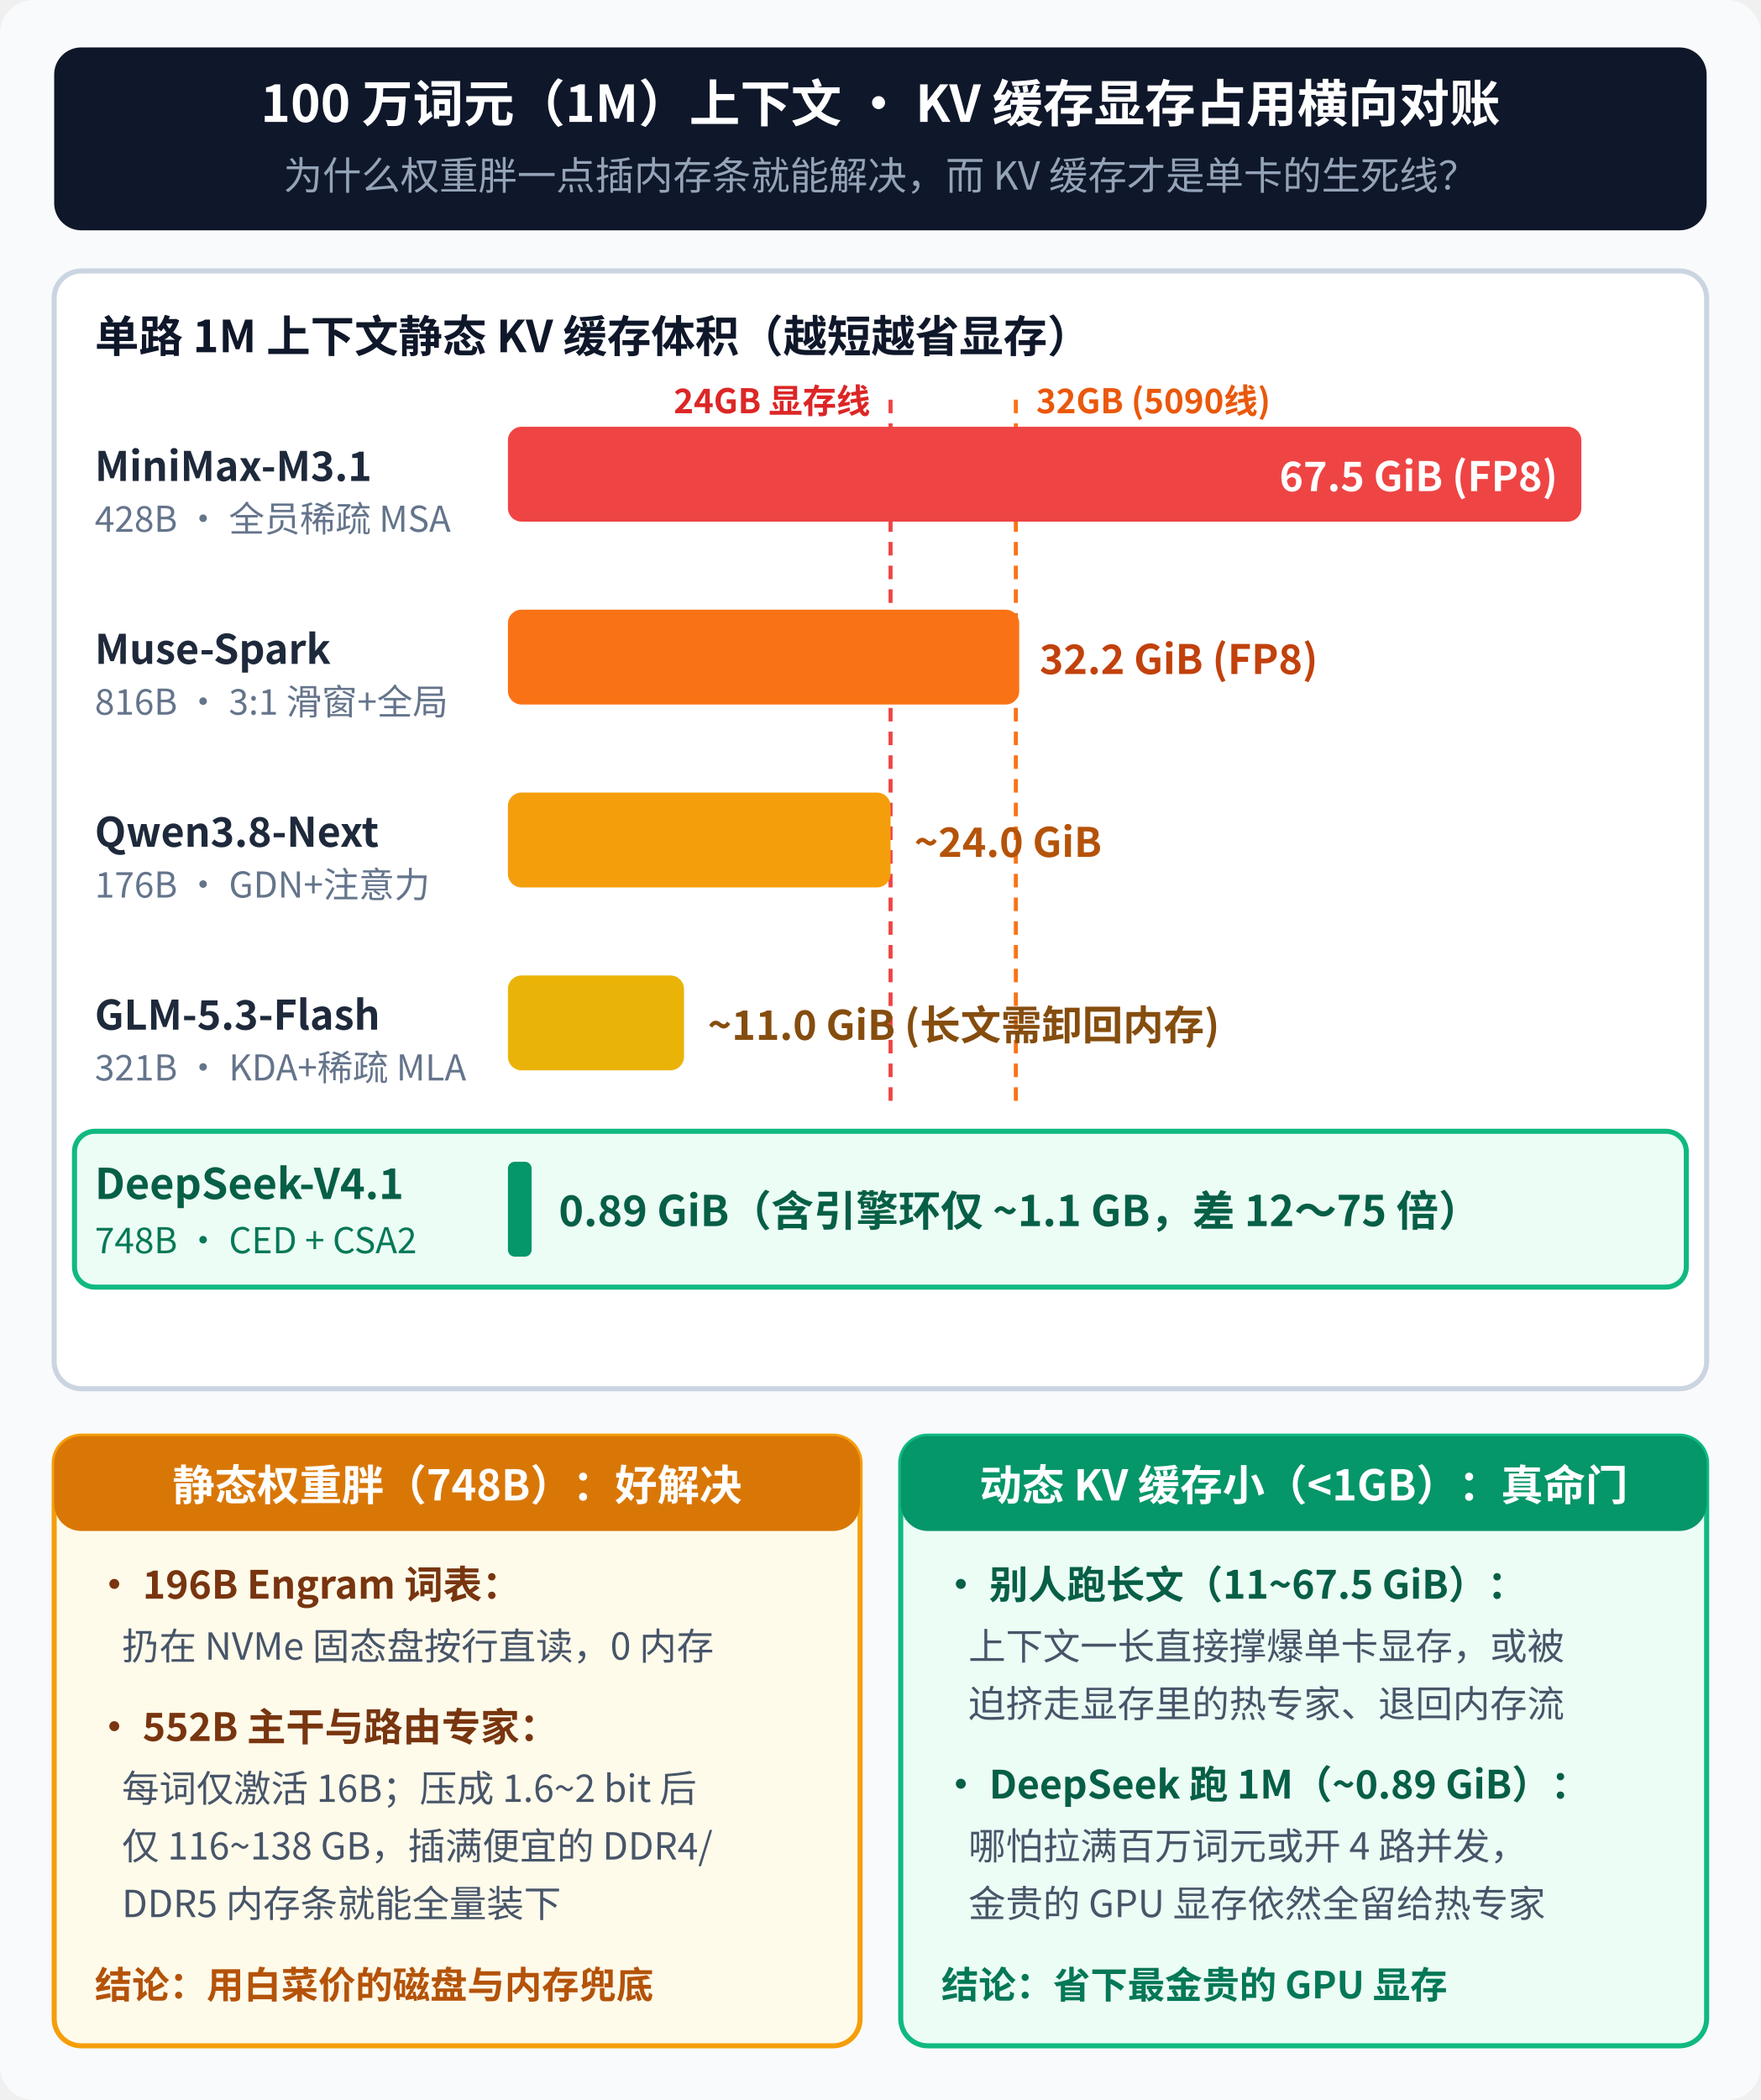
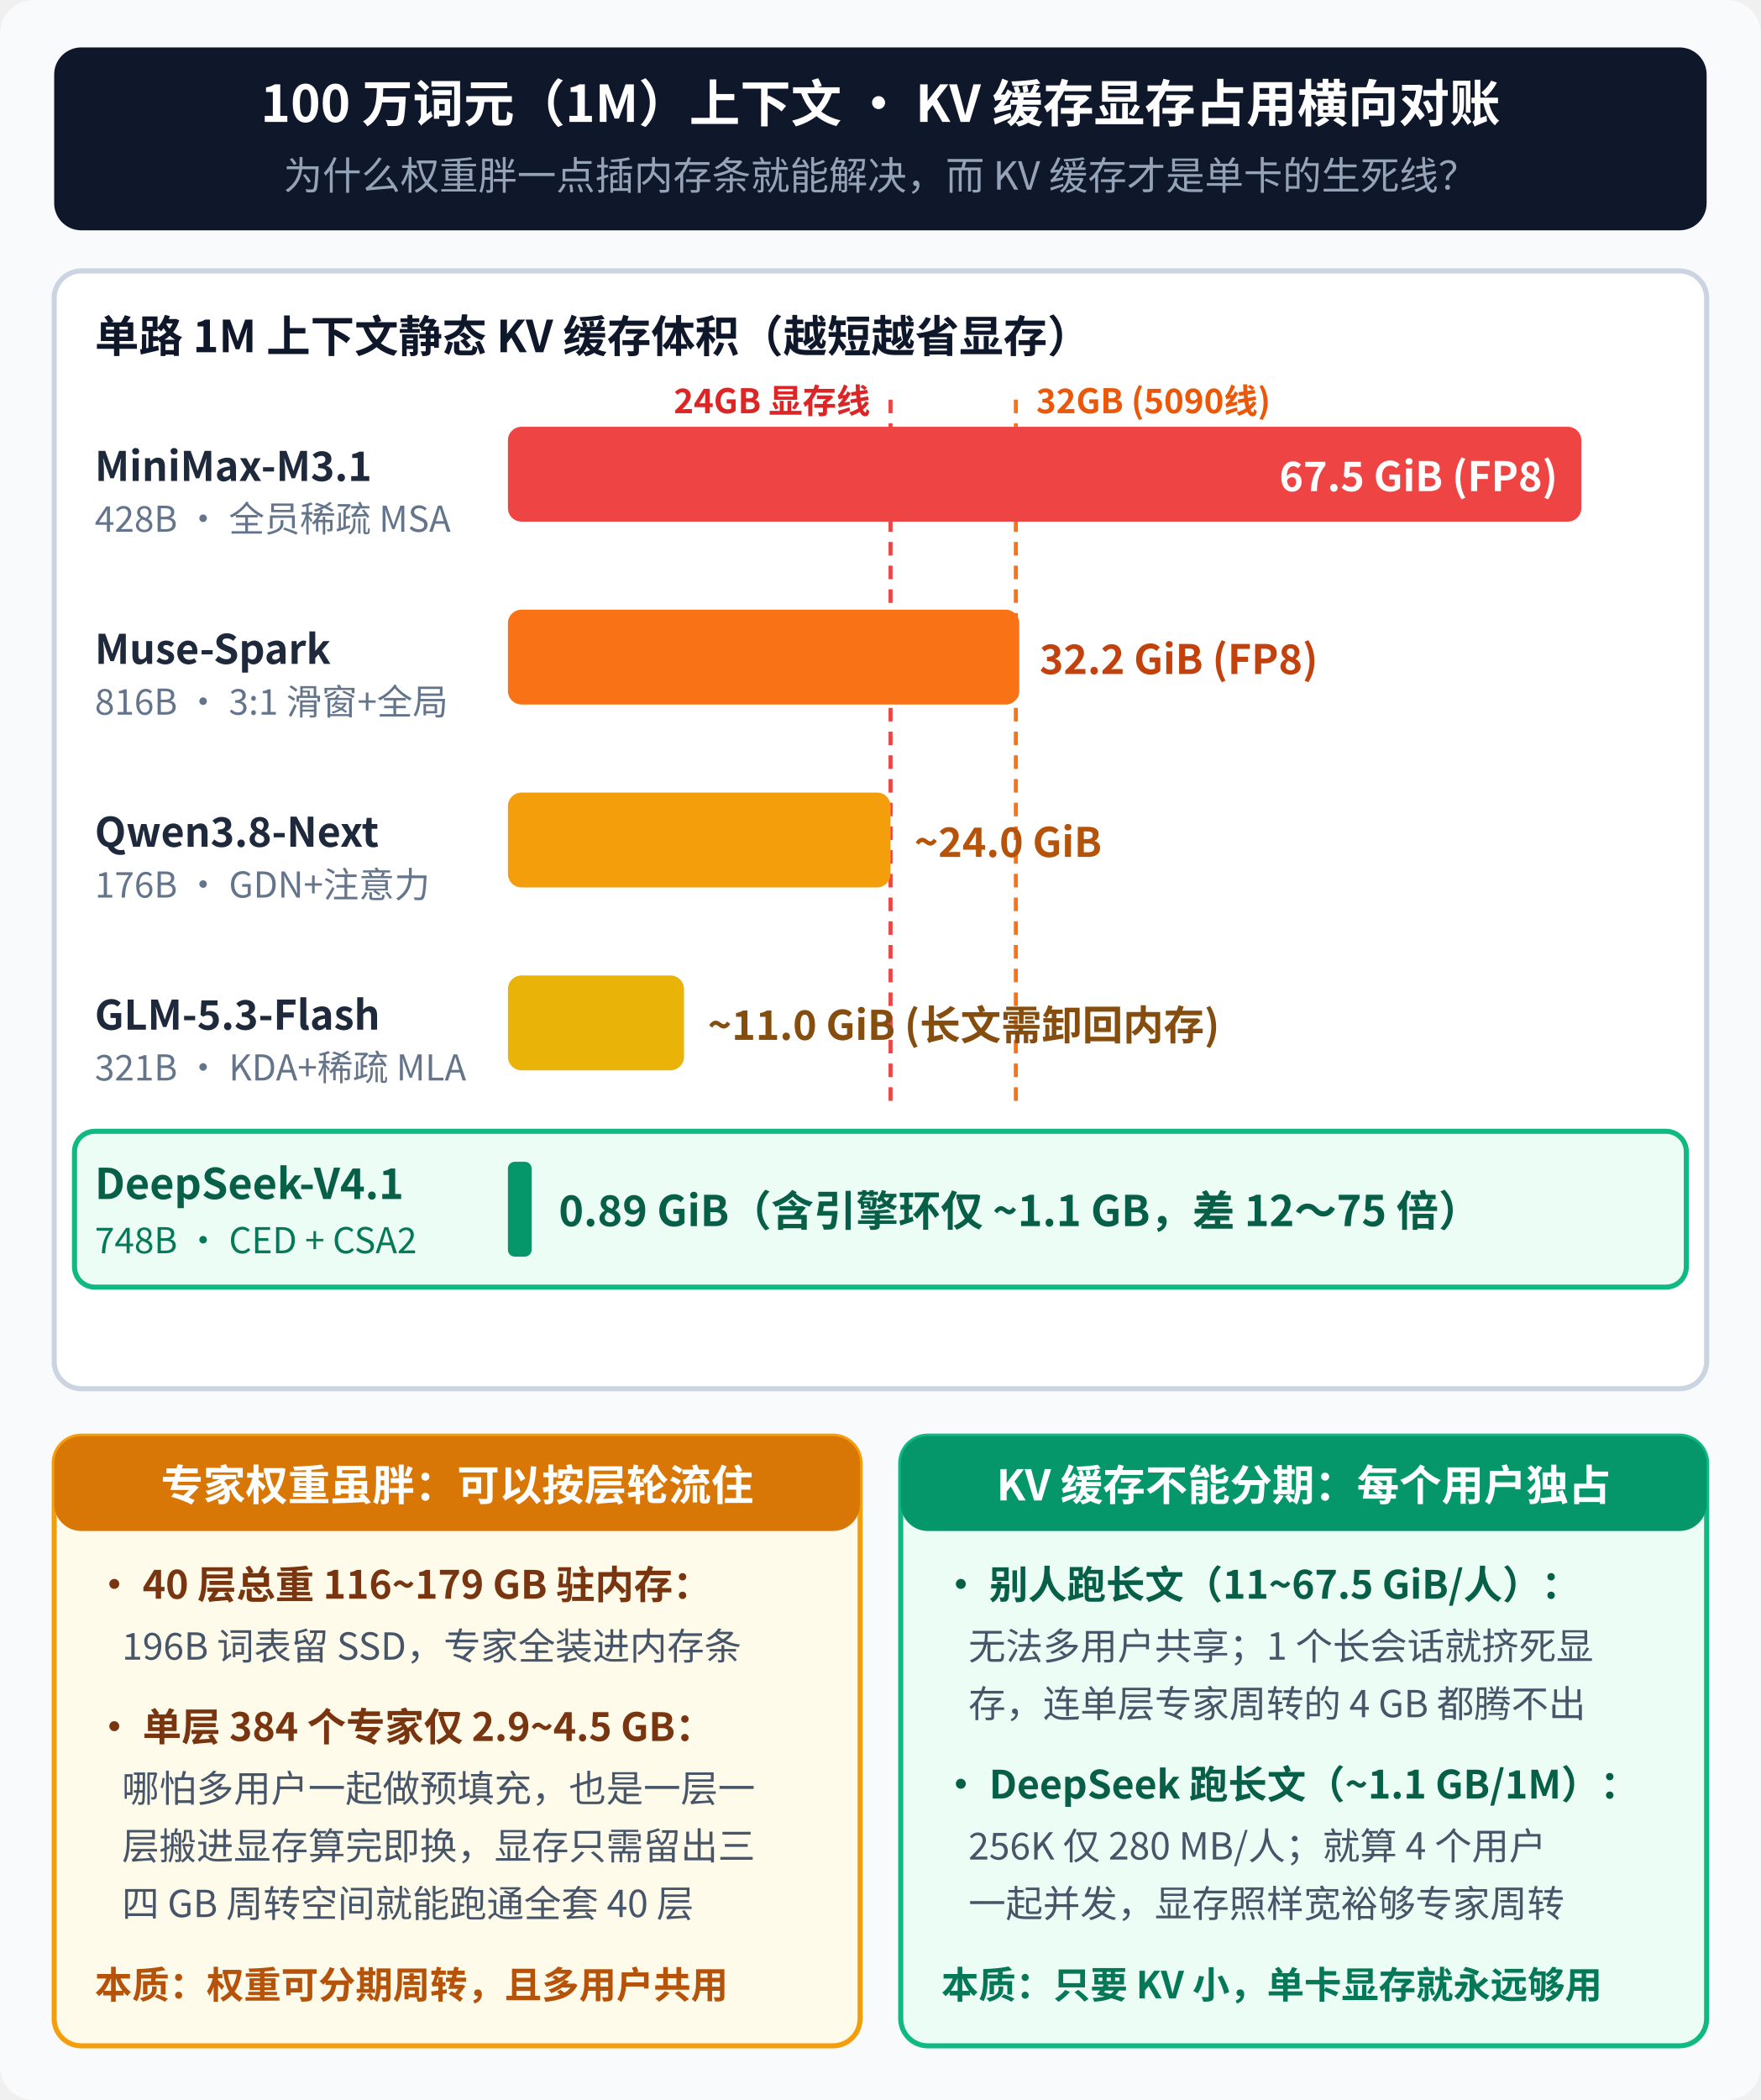
<svg xmlns="http://www.w3.org/2000/svg" viewBox="0 0 520 620" width="520" height="620" font-family="'WenQuanYi Micro Hei', 'Noto Sans CJK SC', 'Microsoft YaHei', sans-serif">
  <rect width="520" height="620" fill="#f8fafc" rx="10" />
  <rect x="16" y="14" width="488" height="54" rx="8" fill="#0f172a" />
  <text x="260" y="36" text-anchor="middle" fill="#ffffff" font-size="15" font-weight="bold">100 万词元（1M）上下文 · KV 缓存显存占用横向对账</text>
  <text x="260" y="56" text-anchor="middle" fill="#94a3b8" font-size="11.5">为什么权重胖一点插内存条就能解决，而 KV 缓存才是单卡的生死线？</text>
  <rect x="16" y="80" width="488" height="330" rx="8" fill="#ffffff" stroke="#cbd5e1" stroke-width="1.5" />
  <text x="28" y="104" fill="#0f172a" font-size="13" font-weight="bold">单路 1M 上下文静态 KV 缓存体积（越短越省显存）</text>
  <line x1="263" y1="118" x2="263" y2="326" stroke="#ef4444" stroke-width="1.2" stroke-dasharray="4 3" />
  <text x="257" y="122" text-anchor="end" fill="#dc2626" font-size="10" font-weight="bold">24GB 显存线</text>
  <line x1="300" y1="118" x2="300" y2="326" stroke="#f97316" stroke-width="1.2" stroke-dasharray="4 3" />
  <text x="306" y="122" text-anchor="start" fill="#ea580c" font-size="10" font-weight="bold">32GB (5090线)</text>
  <text x="28" y="142" fill="#1e293b" font-size="12" font-weight="bold">MiniMax-M3.1</text>
  <text x="28" y="157" fill="#64748b" font-size="10.5">428B · 全员稀疏 MSA</text>
  <rect x="150" y="126" width="317" height="28" rx="4" fill="#ef4444" />
  <text x="460" y="145" text-anchor="end" fill="#ffffff" font-size="12" font-weight="bold">67.5 GiB (FP8)</text>
  <text x="28" y="196" fill="#1e293b" font-size="12" font-weight="bold">Muse-Spark</text>
  <text x="28" y="211" fill="#64748b" font-size="10.5">816B · 3:1 滑窗+全局</text>
  <rect x="150" y="180" width="151" height="28" rx="4" fill="#f97316" />
  <text x="307" y="199" fill="#c2410c" font-size="12" font-weight="bold">32.2 GiB (FP8)</text>
  <text x="28" y="250" fill="#1e293b" font-size="12" font-weight="bold">Qwen3.8-Next</text>
  <text x="28" y="265" fill="#64748b" font-size="10.5">176B · GDN+注意力</text>
  <rect x="150" y="234" width="113" height="28" rx="4" fill="#f59e0b" />
  <text x="270" y="253" fill="#b45309" font-size="12" font-weight="bold">~24.0 GiB</text>
  <text x="28" y="304" fill="#1e293b" font-size="12" font-weight="bold">GLM-5.3-Flash</text>
  <text x="28" y="319" fill="#64748b" font-size="10.5">321B · KDA+稀疏 MLA</text>
  <rect x="150" y="288" width="52" height="28" rx="4" fill="#eab308" />
  <text x="209" y="307" fill="#854d0e" font-size="12" font-weight="bold">~11.0 GiB (长文需卸回内存)</text>
  <rect x="22" y="334" width="476" height="46" rx="6" fill="#ecfdf5" stroke="#10b981" stroke-width="1.5" />
  <text x="28" y="354" fill="#065f46" font-size="12.5" font-weight="bold">DeepSeek-V4.1</text>
  <text x="28" y="370" fill="#047857" font-size="10.5">748B · CED + CSA2</text>
  <rect x="150" y="343" width="7" height="28" rx="2" fill="#059669" />
  <text x="165" y="362" fill="#065f46" font-size="12.5" font-weight="bold">0.89 GiB（含引擎环仅 ~1.1 GB，差 12～75 倍）</text>
  <rect x="16" y="424" width="238" height="180" rx="8" fill="#fffbeb" stroke="#f59e0b" stroke-width="1.5" />
  <rect x="16" y="424" width="238" height="28" rx="8" fill="#d97706" />
-   <text x="135" y="443" text-anchor="middle" fill="#ffffff" font-size="12.5" font-weight="bold">静态权重胖（748B）：好解决</text>
-   <text x="28" y="472" fill="#78350f" font-size="11.5" font-weight="bold">• 196B Engram 词表：</text>
-   <text x="36" y="490" fill="#475569" font-size="11">扔在 NVMe 固态盘按行直读，0 内存</text>
-   <text x="28" y="514" fill="#78350f" font-size="11.5" font-weight="bold">• 552B 主干与路由专家：</text>
-   <text x="36" y="532" fill="#475569" font-size="11">每词仅激活 16B；压成 1.6~2 bit 后</text>
-   <text x="36" y="549" fill="#475569" font-size="11">仅 116~138 GB，插满便宜的 DDR4/</text>
-   <text x="36" y="566" fill="#475569" font-size="11">DDR5 内存条就能全量装下</text>
-   <text x="28" y="590" fill="#b45309" font-size="11" font-weight="bold">结论：用白菜价的磁盘与内存兜底</text>
+   <text x="135" y="443" text-anchor="middle" fill="#ffffff" font-size="12.5" font-weight="bold">专家权重虽胖：可以按层轮流住</text>
+   <text x="28" y="472" fill="#78350f" font-size="11.5" font-weight="bold">• 40 层总重 116~179 GB 驻内存：</text>
+   <text x="36" y="490" fill="#475569" font-size="11">196B 词表留 SSD，专家全装进内存条</text>
+   <text x="28" y="514" fill="#78350f" font-size="11.5" font-weight="bold">• 单层 384 个专家仅 2.9~4.5 GB：</text>
+   <text x="36" y="532" fill="#475569" font-size="11">哪怕多用户一起做预填充，也是一层一</text>
+   <text x="36" y="549" fill="#475569" font-size="11">层搬进显存算完即换，显存只需留出三</text>
+   <text x="36" y="566" fill="#475569" font-size="11">四 GB 周转空间就能跑通全套 40 层</text>
+   <text x="28" y="590" fill="#b45309" font-size="11" font-weight="bold">本质：权重可分期周转，且多用户共用</text>
  <rect x="266" y="424" width="238" height="180" rx="8" fill="#ecfdf5" stroke="#10b981" stroke-width="1.5" />
  <rect x="266" y="424" width="238" height="28" rx="8" fill="#059669" />
-   <text x="385" y="443" text-anchor="middle" fill="#ffffff" font-size="12.5" font-weight="bold">动态 KV 缓存小（&lt;1GB）：真命门</text>
-   <text x="278" y="472" fill="#065f46" font-size="11.5" font-weight="bold">• 别人跑长文（11~67.5 GiB）：</text>
-   <text x="286" y="490" fill="#475569" font-size="11">上下文一长直接撑爆单卡显存，或被</text>
-   <text x="286" y="507" fill="#475569" font-size="11">迫挤走显存里的热专家、退回内存流</text>
-   <text x="278" y="531" fill="#065f46" font-size="11.5" font-weight="bold">• DeepSeek 跑 1M（~0.89 GiB）：</text>
-   <text x="286" y="549" fill="#475569" font-size="11">哪怕拉满百万词元或开 4 路并发，</text>
-   <text x="286" y="566" fill="#475569" font-size="11">金贵的 GPU 显存依然全留给热专家</text>
-   <text x="278" y="590" fill="#047857" font-size="11" font-weight="bold">结论：省下最金贵的 GPU 显存</text>
+   <text x="385" y="443" text-anchor="middle" fill="#ffffff" font-size="12.5" font-weight="bold">KV 缓存不能分期：每个用户独占</text>
+   <text x="278" y="472" fill="#065f46" font-size="11.5" font-weight="bold">• 别人跑长文（11~67.5 GiB/人）：</text>
+   <text x="286" y="490" fill="#475569" font-size="11">无法多用户共享；1 个长会话就挤死显</text>
+   <text x="286" y="507" fill="#475569" font-size="11">存，连单层专家周转的 4 GB 都腾不出</text>
+   <text x="278" y="531" fill="#065f46" font-size="11.5" font-weight="bold">• DeepSeek 跑长文（~1.1 GB/1M）：</text>
+   <text x="286" y="549" fill="#475569" font-size="11">256K 仅 280 MB/人；就算 4 个用户</text>
+   <text x="286" y="566" fill="#475569" font-size="11">一起并发，显存照样宽裕够专家周转</text>
+   <text x="278" y="590" fill="#047857" font-size="11" font-weight="bold">本质：只要 KV 小，单卡显存就永远够用</text>
</svg>
